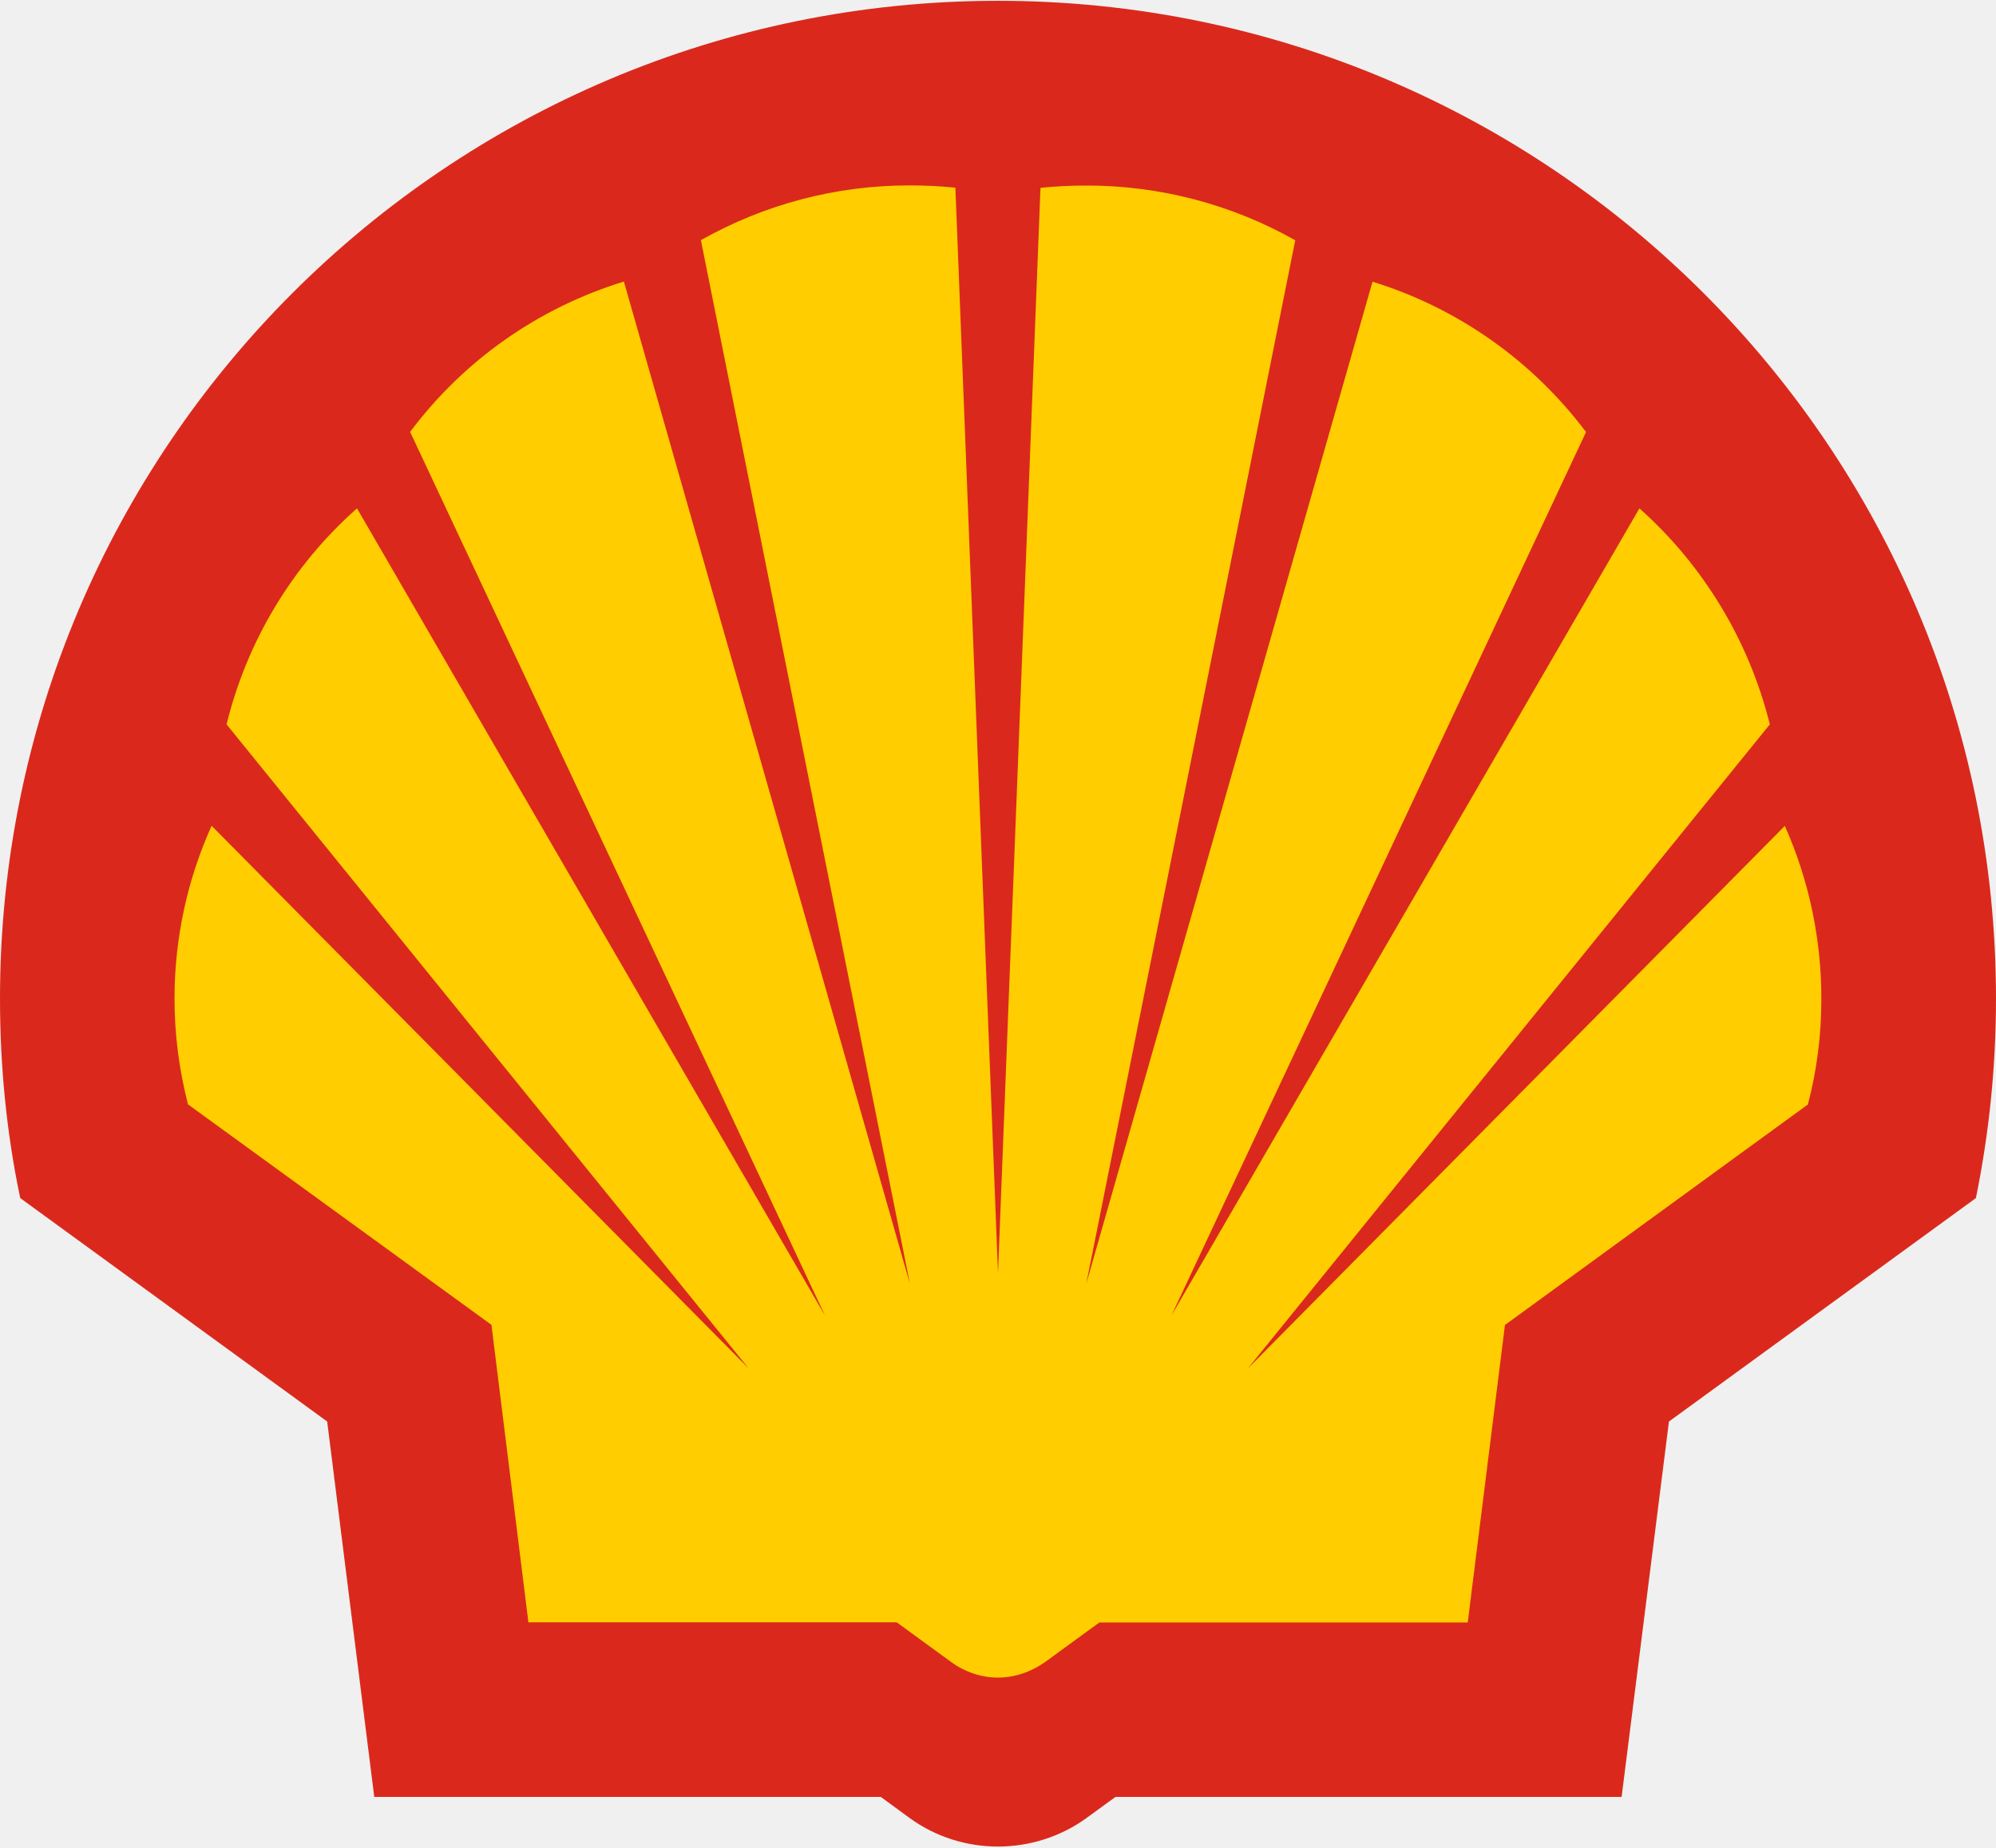
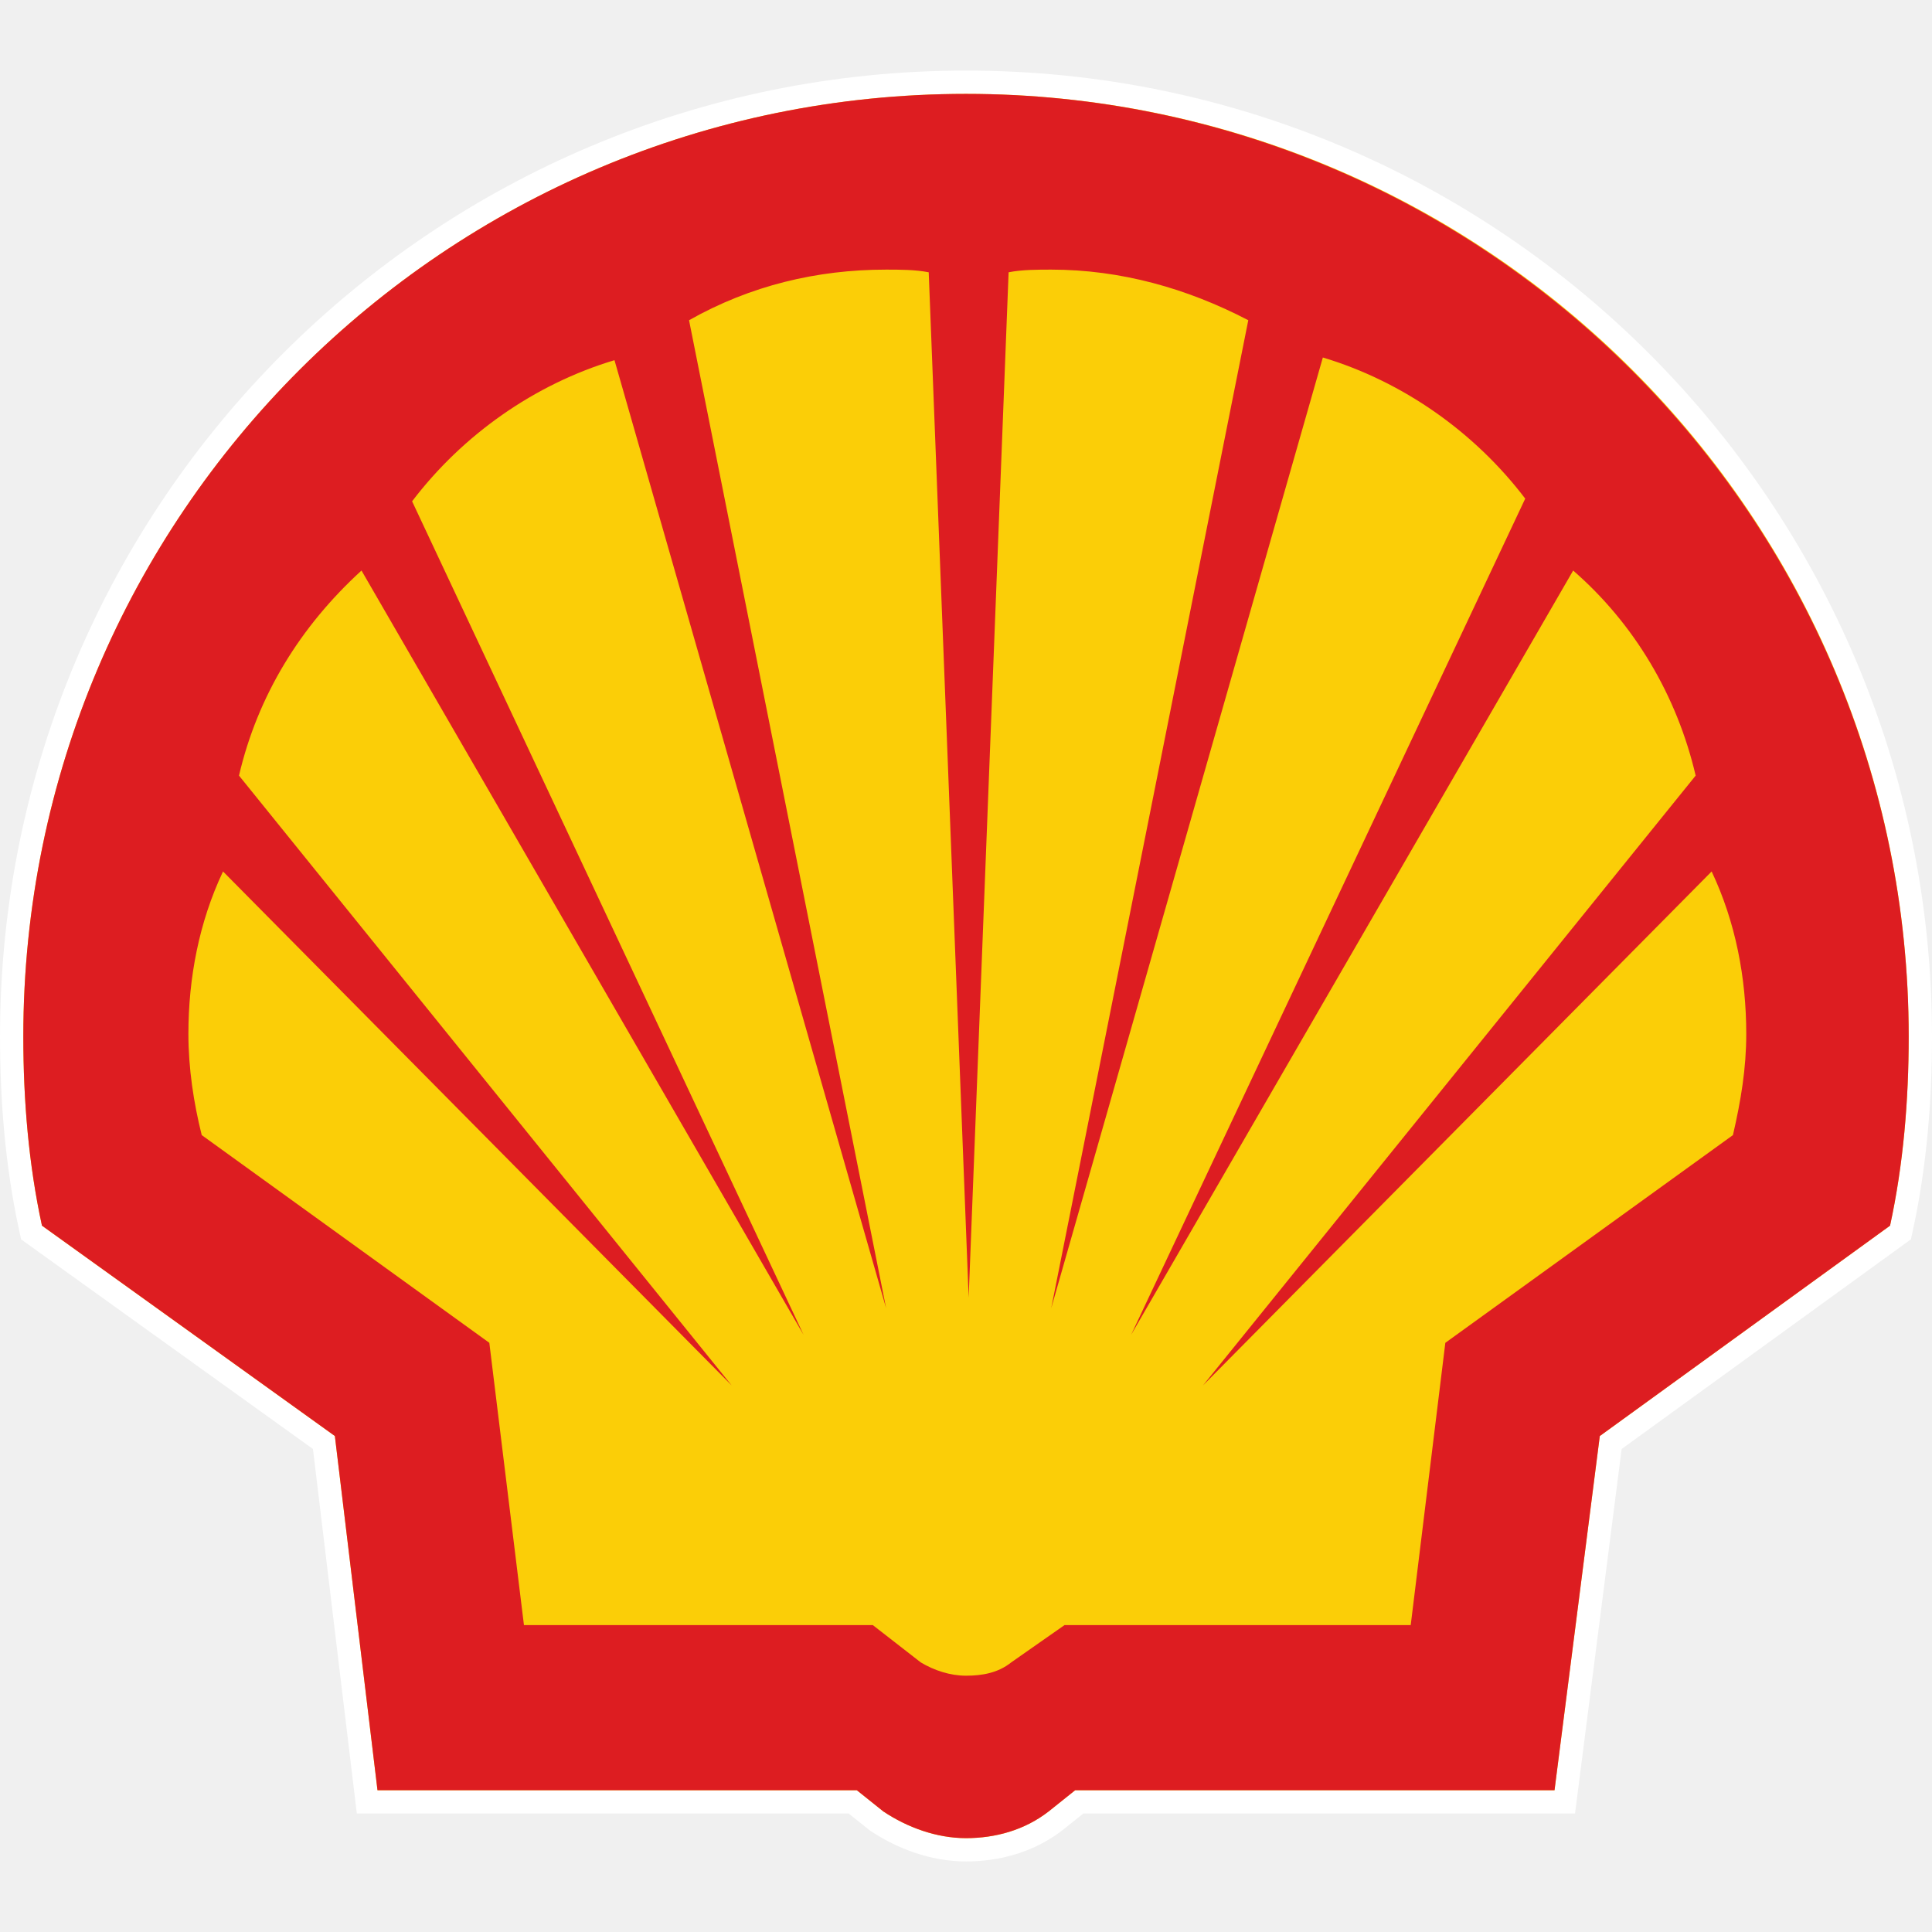
- <svg xmlns="http://www.w3.org/2000/svg" version="1.2" baseProfile="tiny-ps" viewBox="0 0 1628 1507" width="1628" height="1507">
-   <style>
- 		tspan { white-space:pre }
- 		.shp0 { fill: #ffcd00 } 
- 		.shp1 { fill: #da291c } 
- 	</style>
-   <path id="Layer" class="shp0" d="M814.11 1444.41C801.13 1444.41 788.81 1440.45 778.47 1432.97L738.65 1403.82L359.92 1403.82L324.94 1125.3L72.71 941.71C65.56 900.57 61.93 858 61.93 814.77C61.93 399.96 399.3 62.7 814.11 62.7C1228.81 62.7 1566.18 400.07 1566.18 814.77C1566.18 857.12 1562.55 899.8 1555.4 941.82L1303.28 1125.41L1268.19 1403.93L889.57 1403.93L849.53 1433.41C839.74 1440.45 826.98 1444.41 814.11 1444.41Z" />
-   <path id="Layer" fill-rule="evenodd" class="shp1" d="M718.41 1465.86L305.25 1465.86L266.86 1159.62L16.5 977.35C5.28 924 0 869.44 0 814.66C0 365.2 364.65 0.66 814 0.66C1263.35 0.66 1628 365.2 1628 814.66C1628 869.44 1622.5 924 1611.61 977.35L1361.25 1159.62L1322.64 1465.86L909.81 1465.86L885.94 1483.24C864.93 1498.42 839.63 1506.34 814 1506.34C788.37 1506.34 763.29 1498.53 742.17 1483.24L718.41 1465.86ZM775.72 1355.75C786.83 1363.89 800.25 1368.51 814 1368.51C827.75 1368.51 841.17 1363.78 852.5 1355.75L896.72 1323.52L1197.13 1323.52L1227.49 1080.86L1474.55 901.01C1482.03 872.74 1485.55 844.03 1485.55 814.77C1485.55 766.15 1475.54 718.08 1455.74 673.75L1017.83 1116.28L1443.53 590.92C1426.59 522.72 1389.41 461.23 1337.16 414.7L955.46 1073.16L1293.6 352.44C1249.82 294.14 1188.88 251.24 1119.47 229.79L885.94 1047.42L1056.44 196.02C1004.52 166.65 945.89 151.36 886.6 151.36C873.73 151.36 861.3 151.91 848.65 153.23L814 1038.62L779.24 153.12C766.81 151.8 754.27 151.25 741.62 151.25C681.89 151.25 623.81 166.54 571.67 195.91L742.17 1047.31L508.86 229.68C439.12 251.13 378.18 293.92 334.51 352.33L672.87 1073.16L291.17 414.7C238.59 461.23 201.52 522.72 184.8 590.92L610.5 1116.17L172.59 673.64C152.57 717.97 142.34 766.04 142.34 814.66C142.34 843.92 146.08 872.63 153.34 900.9L400.84 1080.75L430.98 1323.41L731.39 1323.41L775.72 1355.75Z" />
+ <svg xmlns="http://www.w3.org/2000/svg" width="16" height="16" viewBox="0 0 128 128">
+   <path fill="none" d="M-12.1.3h141.7V142H-12.1z" />
+   <path d="M56.766 118.605H25.01L22.186 95.14 2.78 81.202c-.882-4.058-1.235-8.292-1.235-12.527C1.544 34.095 29.596 6.22 64 6.22c34.58 0 62.456 28.052 62.456 62.456 0 4.235-.353 8.469-1.235 12.527l-19.23 13.938-3 23.465H71.234l-1.765 1.411c-1.588 1.235-3.528 1.765-5.469 1.765-1.94 0-3.881-.706-5.47-1.765l-1.764-1.411z" fill="none" stroke="#fff" stroke-width="3.088" stroke-miterlimit="40" />
+   <path d="M56.766 118.605H25.01L22.186 95.14 2.78 81.202c-.882-4.058-1.235-8.292-1.235-12.527C1.544 34.095 29.596 6.22 64 6.22c34.58 0 62.456 28.052 62.456 62.456 0 4.235-.353 8.469-1.235 12.527l-19.23 13.938-3 23.465H71.234l-1.765 1.411c-1.588 1.235-3.528 1.765-5.469 1.765-1.94 0-3.881-.706-5.47-1.765l-1.764-1.411z" fill="#fbce07" />
+   <path d="M56.766 118.605H25.01L22.186 95.14 2.78 81.202c-.882-4.058-1.235-8.292-1.235-12.527C1.544 34.095 29.596 6.22 64 6.22s62.456 28.052 62.456 62.456c0 4.235-.353 8.469-1.235 12.527l-19.23 13.938-3 23.465H71.234l-1.765 1.411c-1.588 1.235-3.528 1.765-5.469 1.765-1.94 0-3.881-.706-5.47-1.765l-1.764-1.411zm1.059-10.939H34.713l-2.294-18.701-19.054-13.762c-.53-2.117-.883-4.41-.883-6.704 0-3.705.706-7.41 2.294-10.762l33.698 34.05-32.64-40.402c1.236-5.293 4.058-9.88 8.116-13.585l29.288 50.635-25.935-55.222c3.352-4.41 8.115-7.763 13.408-9.35L58.707 86.67 45.651 21.216c4.058-2.294 8.469-3.353 13.056-3.353.882 0 1.94 0 2.823.177l2.646 67.925 2.647-67.925c.882-.177 1.94-.177 2.823-.177 4.587 0 8.998 1.235 13.056 3.353L69.646 86.67l17.996-62.985c5.293 1.587 10.056 4.94 13.408 9.35l-26.111 55.4L104.226 37.8c4.058 3.529 6.88 8.292 8.116 13.585l-32.64 40.403L113.4 57.737c1.588 3.352 2.294 7.057 2.294 10.762 0 2.293-.353 4.41-.882 6.704L95.757 88.965l-2.293 18.701H70.528l-3.529 2.47c-.882.706-1.94.883-2.999.883-1.059 0-2.117-.353-3-.883l-3.175-2.47z" fill="#dd1d21" fill-rule="evenodd" />
</svg>
